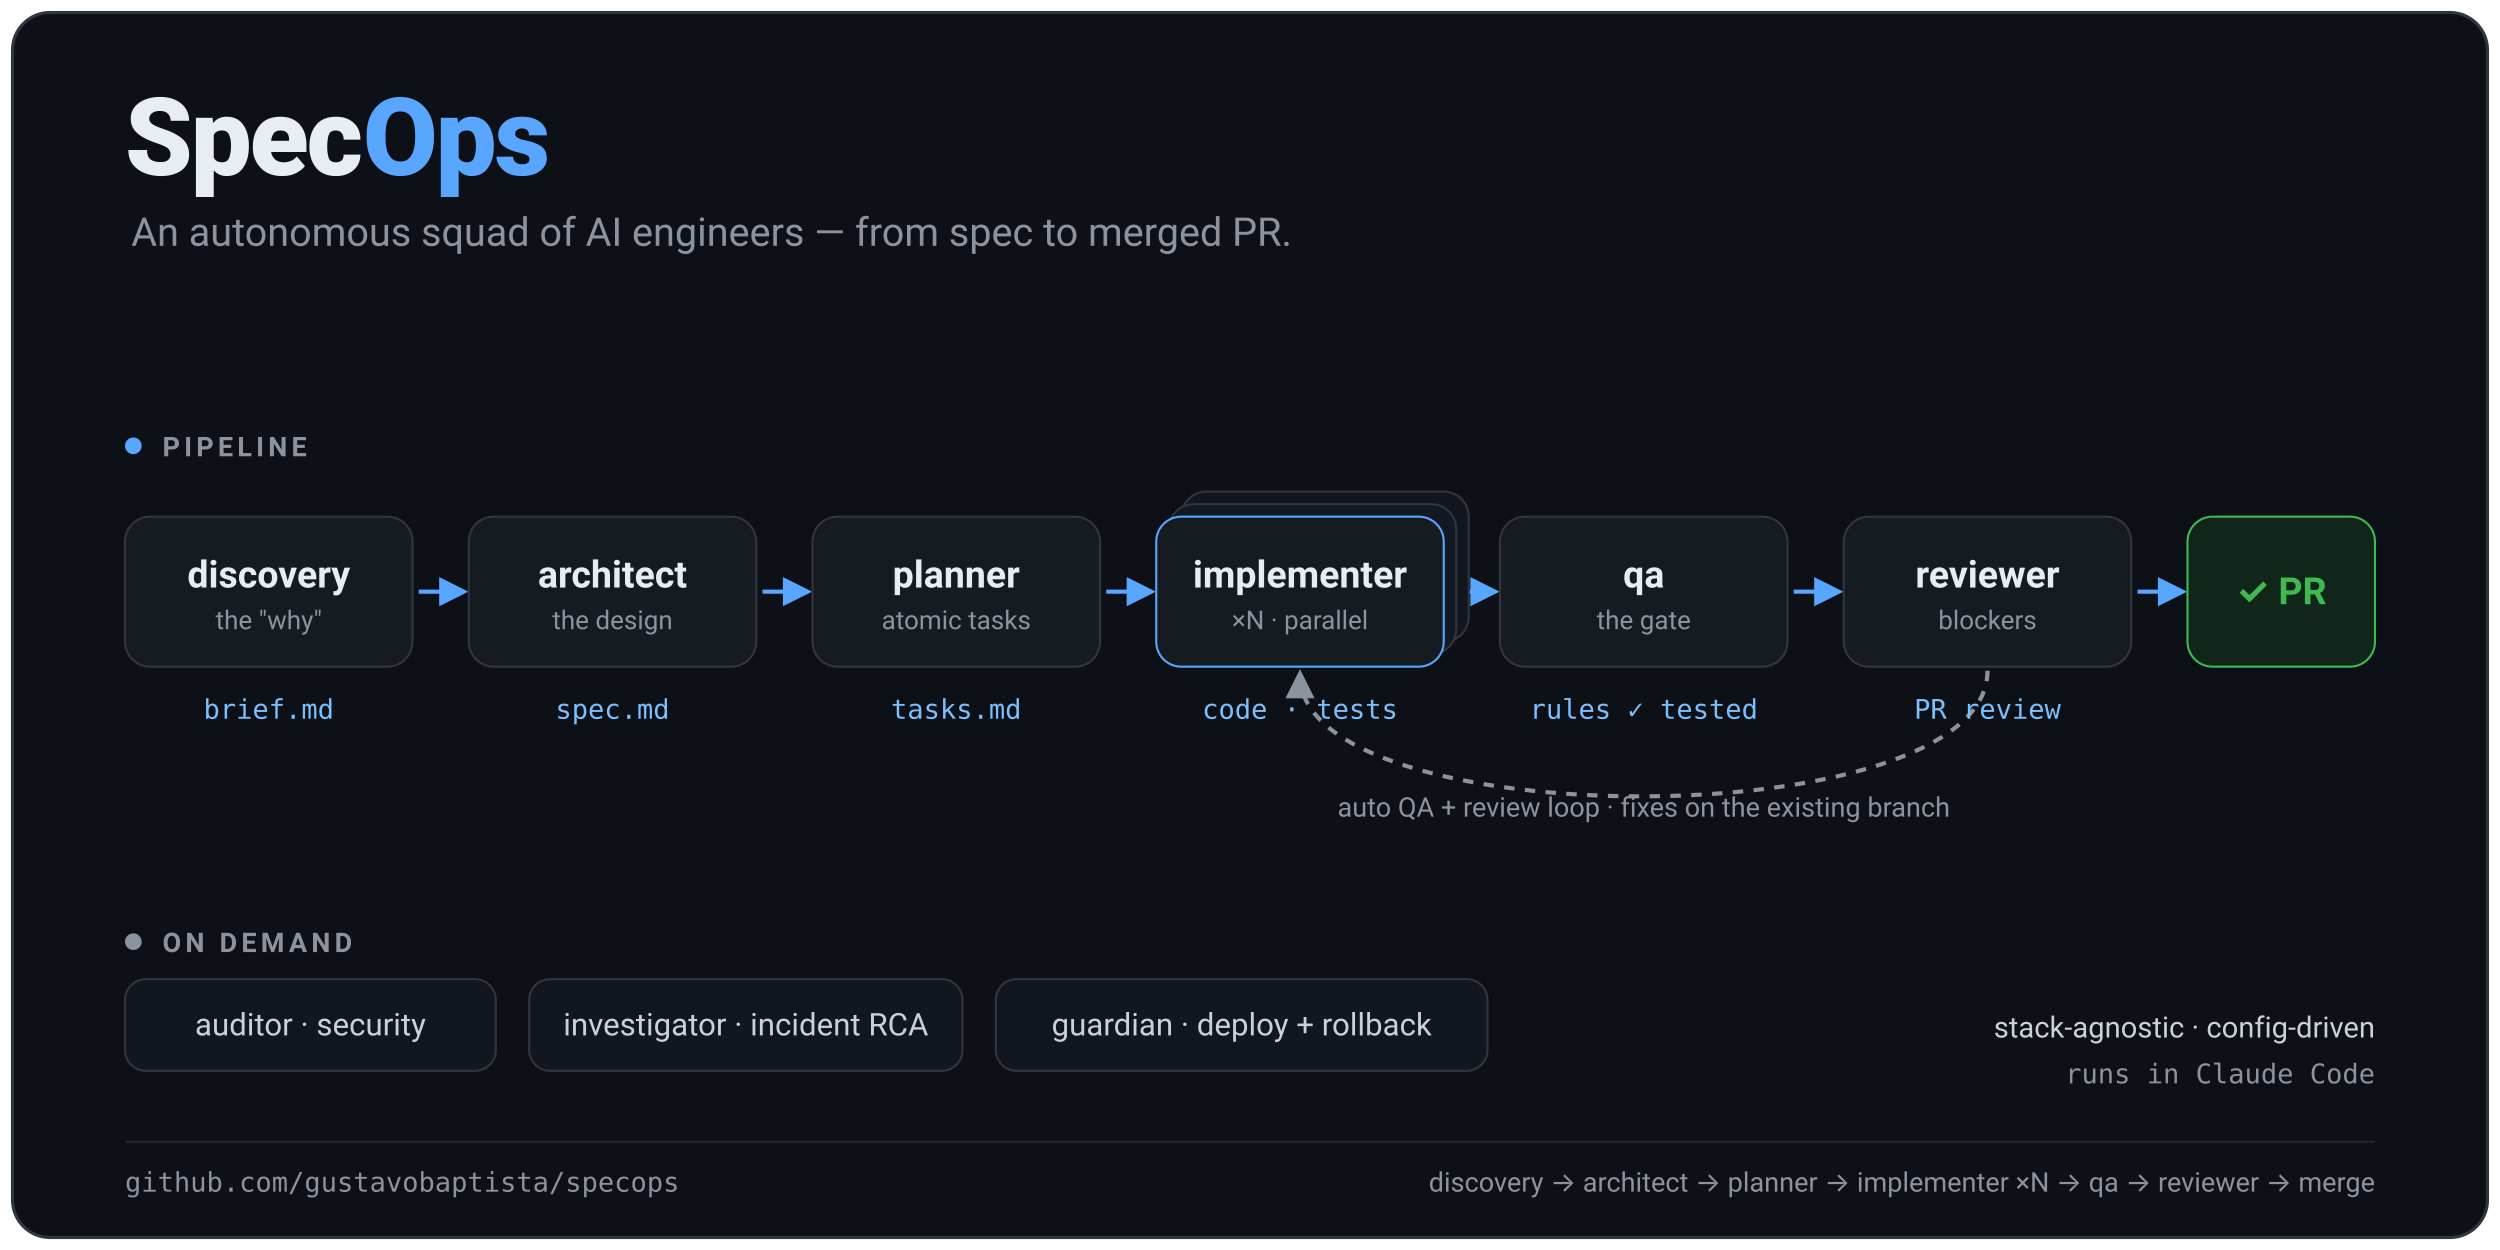
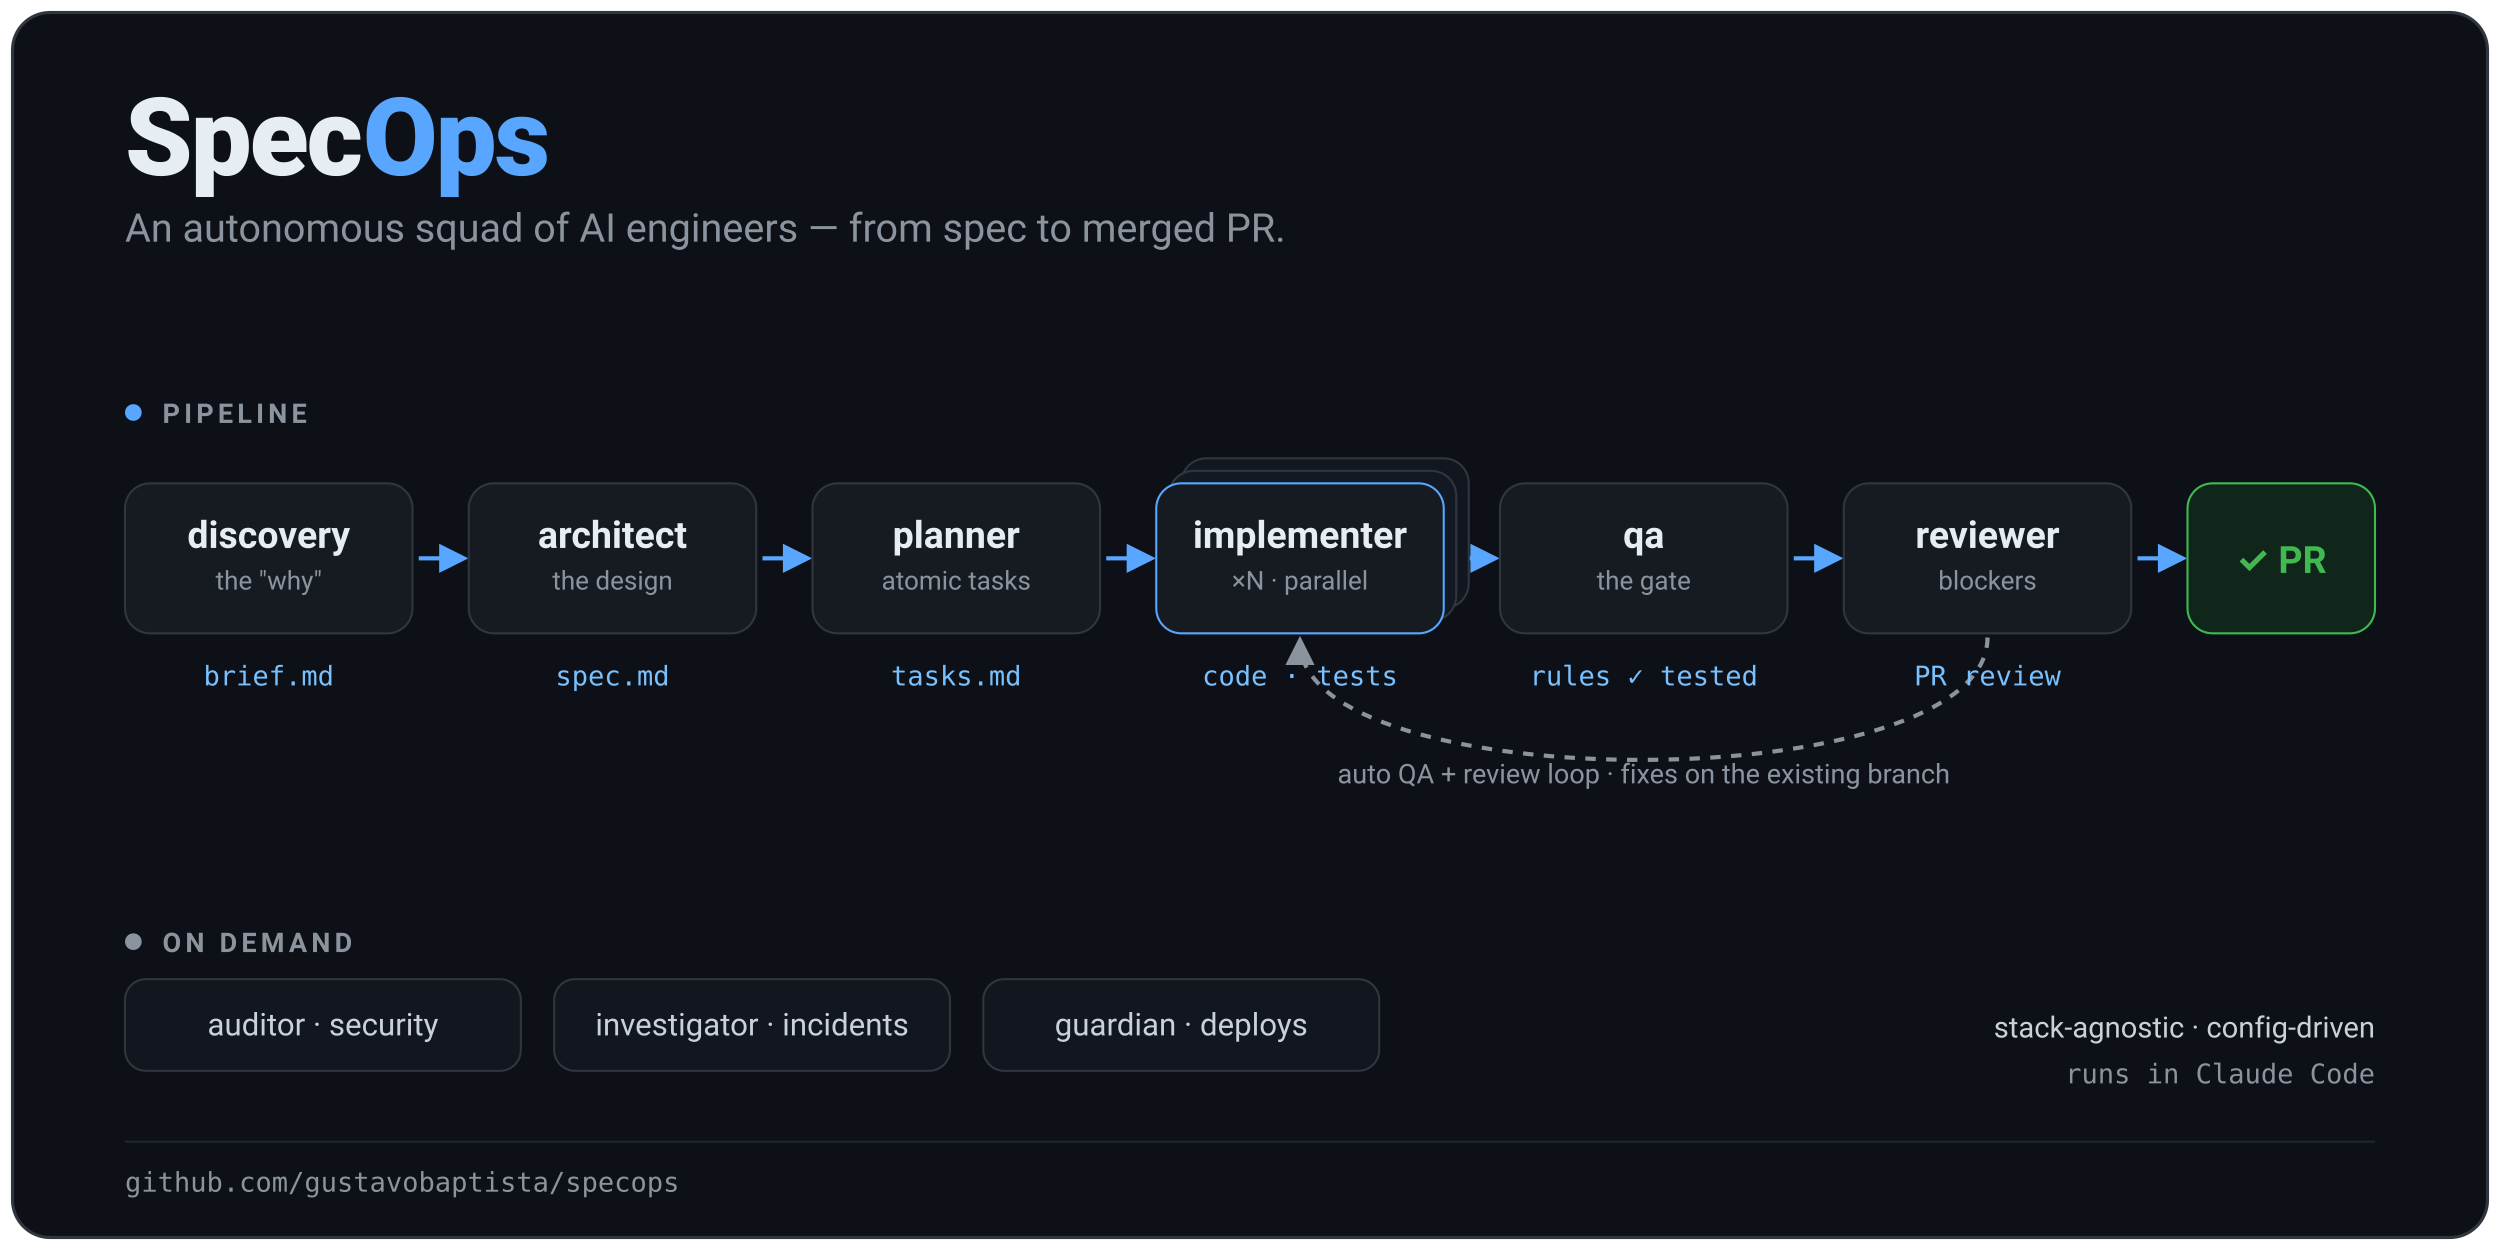
<svg xmlns="http://www.w3.org/2000/svg" viewBox="0 0 1200 600" font-family="ui-sans-serif, system-ui, -apple-system, Segoe UI, Roboto, sans-serif" role="img" aria-labelledby="t d">
  <defs>
    <marker id="arr" viewBox="0 0 10 10" refX="8" refY="5" markerWidth="7" markerHeight="7" orient="auto-start-reverse">
      <path d="M0 0 L10 5 L0 10 z" fill="#58A6FF" />
    </marker>
    <marker id="arrm" viewBox="0 0 10 10" refX="8" refY="5" markerWidth="7" markerHeight="7" orient="auto-start-reverse">
      <path d="M0 0 L10 5 L0 10 z" fill="#8B949E" />
    </marker>
  </defs>
  <rect x="6" y="6" width="1188" height="588" rx="18" fill="#0D1117" stroke="#30363D" stroke-width="1.5" />
  <text x="60" y="84" font-size="52" font-weight="800" letter-spacing="-1" fill="#E6EDF3">Spec<tspan fill="#58A6FF">Ops</tspan>
  </text>
-   <text x="63" y="118" font-size="19" fill="#8B949E">An autonomous squad of AI engineers — from spec to merged PR.</text>
-   <circle cx="64" cy="214" r="4" fill="#58A6FF" />
-   <text x="78" y="219" font-size="13" font-weight="700" letter-spacing="2" fill="#8B949E">PIPELINE</text>
+   <text x="60" y="116" font-size="19" fill="#8B949E">An autonomous squad of AI engineers — from spec to merged PR.</text>
+   <circle cx="64" cy="198" r="4" fill="#58A6FF" />
+   <text x="78" y="203" font-size="13" font-weight="700" letter-spacing="2" fill="#8B949E">PIPELINE</text>
  <g stroke="#58A6FF" stroke-width="2">
-     <line x1="201" y1="284" x2="222" y2="284" marker-end="url(#arr)" />
-     <line x1="366" y1="284" x2="387" y2="284" marker-end="url(#arr)" />
-     <line x1="531" y1="284" x2="552" y2="284" marker-end="url(#arr)" />
-     <line x1="696" y1="284" x2="717" y2="284" marker-end="url(#arr)" />
-     <line x1="861" y1="284" x2="882" y2="284" marker-end="url(#arr)" />
-     <line x1="1026" y1="284" x2="1047" y2="284" marker-end="url(#arr)" />
+     <line x1="201" y1="268" x2="222" y2="268" marker-end="url(#arr)" />
+     <line x1="366" y1="268" x2="387" y2="268" marker-end="url(#arr)" />
+     <line x1="531" y1="268" x2="552" y2="268" marker-end="url(#arr)" />
+     <line x1="696" y1="268" x2="717" y2="268" marker-end="url(#arr)" />
+     <line x1="861" y1="268" x2="882" y2="268" marker-end="url(#arr)" />
+     <line x1="1026" y1="268" x2="1047" y2="268" marker-end="url(#arr)" />
  </g>
-   <path d="M954 322 C 954 402, 624 402, 624 324" fill="none" stroke="#8B949E" stroke-width="2" stroke-dasharray="5 5" marker-end="url(#arrm)" />
-   <text x="789" y="392" font-size="13" fill="#8B949E" text-anchor="middle">auto QA + review loop · fixes on the existing branch</text>
-   <rect x="567" y="236" width="138" height="72" rx="12" fill="#11161F" stroke="#30363D" />
-   <rect x="561" y="242" width="138" height="72" rx="12" fill="#131922" stroke="#30363D" />
+   <path d="M954 306 C 954 384, 624 384, 624 308" fill="none" stroke="#8B949E" stroke-width="2" stroke-dasharray="5 5" marker-end="url(#arrm)" />
+   <text x="789" y="376" font-size="13" fill="#8B949E" text-anchor="middle">auto QA + review loop · fixes on the existing branch</text>
+   <rect x="567" y="220" width="138" height="72" rx="12" fill="#11161F" stroke="#30363D" />
+   <rect x="561" y="226" width="138" height="72" rx="12" fill="#131922" stroke="#30363D" />
  <g>
-     <rect x="60" y="248" width="138" height="72" rx="12" fill="#161B22" stroke="#30363D" />
-     <text x="129" y="282" font-size="18" font-weight="600" fill="#E6EDF3" text-anchor="middle">discovery</text>
-     <text x="129" y="302" font-size="12.5" fill="#8B949E" text-anchor="middle">the "why"</text>
-     <text x="129" y="345" font-size="13" font-family="ui-monospace, SFMono-Regular, Menlo, monospace" fill="#79C0FF" text-anchor="middle">brief.md</text>
-     <rect x="225" y="248" width="138" height="72" rx="12" fill="#161B22" stroke="#30363D" />
-     <text x="294" y="282" font-size="18" font-weight="600" fill="#E6EDF3" text-anchor="middle">architect</text>
-     <text x="294" y="302" font-size="12.5" fill="#8B949E" text-anchor="middle">the design</text>
-     <text x="294" y="345" font-size="13" font-family="ui-monospace, SFMono-Regular, Menlo, monospace" fill="#79C0FF" text-anchor="middle">spec.md</text>
-     <rect x="390" y="248" width="138" height="72" rx="12" fill="#161B22" stroke="#30363D" />
-     <text x="459" y="282" font-size="18" font-weight="600" fill="#E6EDF3" text-anchor="middle">planner</text>
-     <text x="459" y="302" font-size="12.5" fill="#8B949E" text-anchor="middle">atomic tasks</text>
-     <text x="459" y="345" font-size="13" font-family="ui-monospace, SFMono-Regular, Menlo, monospace" fill="#79C0FF" text-anchor="middle">tasks.md</text>
-     <rect x="555" y="248" width="138" height="72" rx="12" fill="#161B22" stroke="#58A6FF" />
-     <text x="624" y="282" font-size="18" font-weight="600" fill="#E6EDF3" text-anchor="middle">implementer</text>
-     <text x="624" y="302" font-size="12.5" fill="#8B949E" text-anchor="middle">×N · parallel</text>
-     <text x="624" y="345" font-size="13" font-family="ui-monospace, SFMono-Regular, Menlo, monospace" fill="#79C0FF" text-anchor="middle">code · tests</text>
-     <rect x="720" y="248" width="138" height="72" rx="12" fill="#161B22" stroke="#30363D" />
-     <text x="789" y="282" font-size="18" font-weight="600" fill="#E6EDF3" text-anchor="middle">qa</text>
-     <text x="789" y="302" font-size="12.5" fill="#8B949E" text-anchor="middle">the gate</text>
-     <text x="789" y="345" font-size="13" font-family="ui-monospace, SFMono-Regular, Menlo, monospace" fill="#79C0FF" text-anchor="middle">rules ✓ tested</text>
-     <rect x="885" y="248" width="138" height="72" rx="12" fill="#161B22" stroke="#30363D" />
-     <text x="954" y="282" font-size="18" font-weight="600" fill="#E6EDF3" text-anchor="middle">reviewer</text>
-     <text x="954" y="302" font-size="12.5" fill="#8B949E" text-anchor="middle">blockers</text>
-     <text x="954" y="345" font-size="13" font-family="ui-monospace, SFMono-Regular, Menlo, monospace" fill="#79C0FF" text-anchor="middle">PR review</text>
-     <rect x="1050" y="248" width="90" height="72" rx="12" fill="#10261A" stroke="#3FB950" />
-     <text x="1095" y="290" font-size="18" font-weight="700" fill="#3FB950" text-anchor="middle">✓ PR</text>
+     <rect x="60" y="232" width="138" height="72" rx="12" fill="#161B22" stroke="#30363D" />
+     <text x="129" y="263" font-size="18" font-weight="600" fill="#E6EDF3" text-anchor="middle">discovery</text>
+     <text x="129" y="283" font-size="12.5" fill="#8B949E" text-anchor="middle">the "why"</text>
+     <text x="129" y="329" font-size="13" font-family="ui-monospace, SFMono-Regular, Menlo, monospace" fill="#79C0FF" text-anchor="middle">brief.md</text>
+     <rect x="225" y="232" width="138" height="72" rx="12" fill="#161B22" stroke="#30363D" />
+     <text x="294" y="263" font-size="18" font-weight="600" fill="#E6EDF3" text-anchor="middle">architect</text>
+     <text x="294" y="283" font-size="12.5" fill="#8B949E" text-anchor="middle">the design</text>
+     <text x="294" y="329" font-size="13" font-family="ui-monospace, SFMono-Regular, Menlo, monospace" fill="#79C0FF" text-anchor="middle">spec.md</text>
+     <rect x="390" y="232" width="138" height="72" rx="12" fill="#161B22" stroke="#30363D" />
+     <text x="459" y="263" font-size="18" font-weight="600" fill="#E6EDF3" text-anchor="middle">planner</text>
+     <text x="459" y="283" font-size="12.5" fill="#8B949E" text-anchor="middle">atomic tasks</text>
+     <text x="459" y="329" font-size="13" font-family="ui-monospace, SFMono-Regular, Menlo, monospace" fill="#79C0FF" text-anchor="middle">tasks.md</text>
+     <rect x="555" y="232" width="138" height="72" rx="12" fill="#161B22" stroke="#58A6FF" />
+     <text x="624" y="263" font-size="18" font-weight="600" fill="#E6EDF3" text-anchor="middle">implementer</text>
+     <text x="624" y="283" font-size="12.5" fill="#8B949E" text-anchor="middle">×N · parallel</text>
+     <text x="624" y="329" font-size="13" font-family="ui-monospace, SFMono-Regular, Menlo, monospace" fill="#79C0FF" text-anchor="middle">code · tests</text>
+     <rect x="720" y="232" width="138" height="72" rx="12" fill="#161B22" stroke="#30363D" />
+     <text x="789" y="263" font-size="18" font-weight="600" fill="#E6EDF3" text-anchor="middle">qa</text>
+     <text x="789" y="283" font-size="12.5" fill="#8B949E" text-anchor="middle">the gate</text>
+     <text x="789" y="329" font-size="13" font-family="ui-monospace, SFMono-Regular, Menlo, monospace" fill="#79C0FF" text-anchor="middle">rules ✓ tested</text>
+     <rect x="885" y="232" width="138" height="72" rx="12" fill="#161B22" stroke="#30363D" />
+     <text x="954" y="263" font-size="18" font-weight="600" fill="#E6EDF3" text-anchor="middle">reviewer</text>
+     <text x="954" y="283" font-size="12.5" fill="#8B949E" text-anchor="middle">blockers</text>
+     <text x="954" y="329" font-size="13" font-family="ui-monospace, SFMono-Regular, Menlo, monospace" fill="#79C0FF" text-anchor="middle">PR review</text>
+     <rect x="1050" y="232" width="90" height="72" rx="12" fill="#10261A" stroke="#3FB950" />
+     <text x="1095" y="275" font-size="18" font-weight="700" fill="#3FB950" text-anchor="middle">✓ PR</text>
  </g>
  <circle cx="64" cy="452" r="4" fill="#8B949E" />
  <text x="78" y="457" font-size="13" font-weight="700" letter-spacing="2" fill="#8B949E">ON DEMAND</text>
  <g>
-     <rect x="60" y="470" width="178" height="44" rx="10" fill="#11161F" stroke="#30363D" />
-     <text x="149" y="497" font-size="15" fill="#C9D1D9" text-anchor="middle">auditor · security</text>
-     <rect x="254" y="470" width="208" height="44" rx="10" fill="#11161F" stroke="#30363D" />
-     <text x="358" y="497" font-size="15" fill="#C9D1D9" text-anchor="middle">investigator · incident RCA</text>
-     <rect x="478" y="470" width="236" height="44" rx="10" fill="#11161F" stroke="#30363D" />
-     <text x="596" y="497" font-size="15" fill="#C9D1D9" text-anchor="middle">guardian · deploy + rollback</text>
+     <rect x="60" y="470" width="190" height="44" rx="10" fill="#11161F" stroke="#30363D" />
+     <text x="155" y="497" font-size="15" fill="#C9D1D9" text-anchor="middle">auditor · security</text>
+     <rect x="266" y="470" width="190" height="44" rx="10" fill="#11161F" stroke="#30363D" />
+     <text x="361" y="497" font-size="15" fill="#C9D1D9" text-anchor="middle">investigator · incidents</text>
+     <rect x="472" y="470" width="190" height="44" rx="10" fill="#11161F" stroke="#30363D" />
+     <text x="567" y="497" font-size="15" fill="#C9D1D9" text-anchor="middle">guardian · deploys</text>
  </g>
  <text x="1140" y="498" font-size="14" fill="#C9D1D9" text-anchor="end">stack-agnostic · config-driven</text>
  <text x="1140" y="520" font-size="13" font-family="ui-monospace, SFMono-Regular, Menlo, monospace" fill="#8B949E" text-anchor="end">runs in Claude Code</text>
  <line x1="60" y1="548" x2="1140" y2="548" stroke="#21262D" />
  <text x="60" y="572" font-size="13" font-family="ui-monospace, SFMono-Regular, Menlo, monospace" fill="#8B949E">github.com/gustavobaptista/specops</text>
-   <text x="1140" y="572" font-size="13" fill="#8B949E" text-anchor="end">discovery → architect → planner → implementer ×N → qa → reviewer → merge</text>
</svg>
